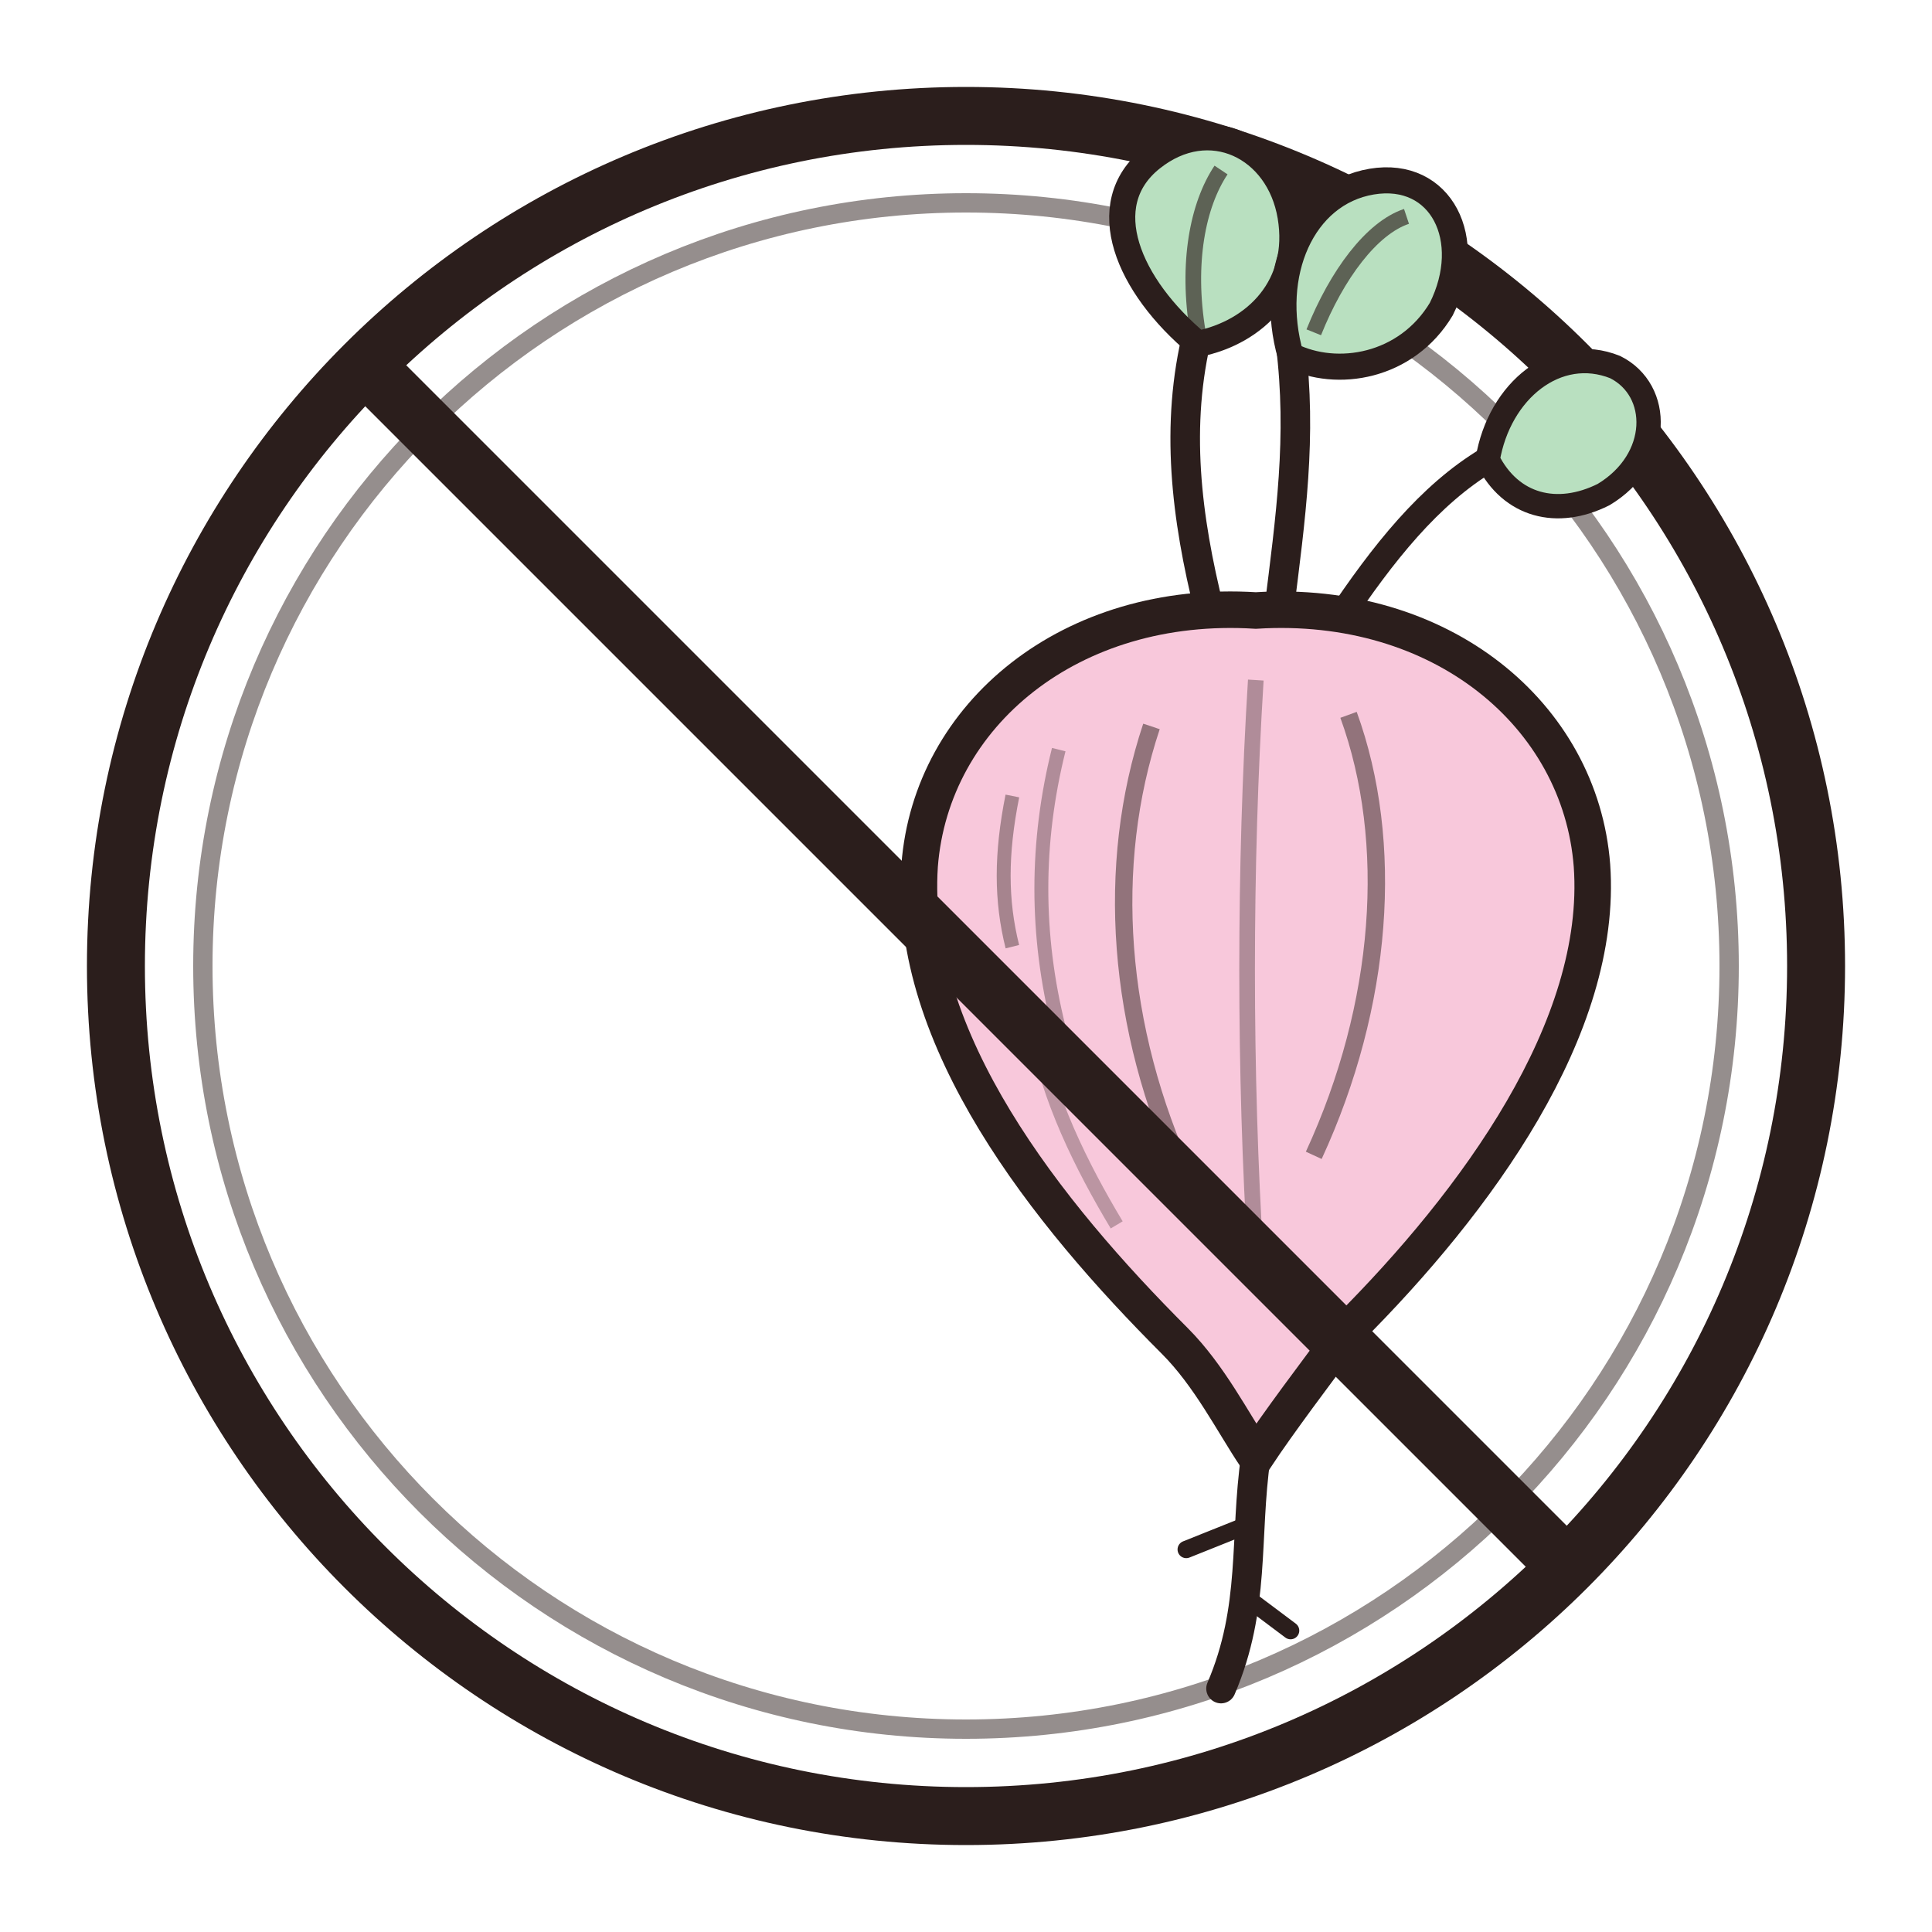
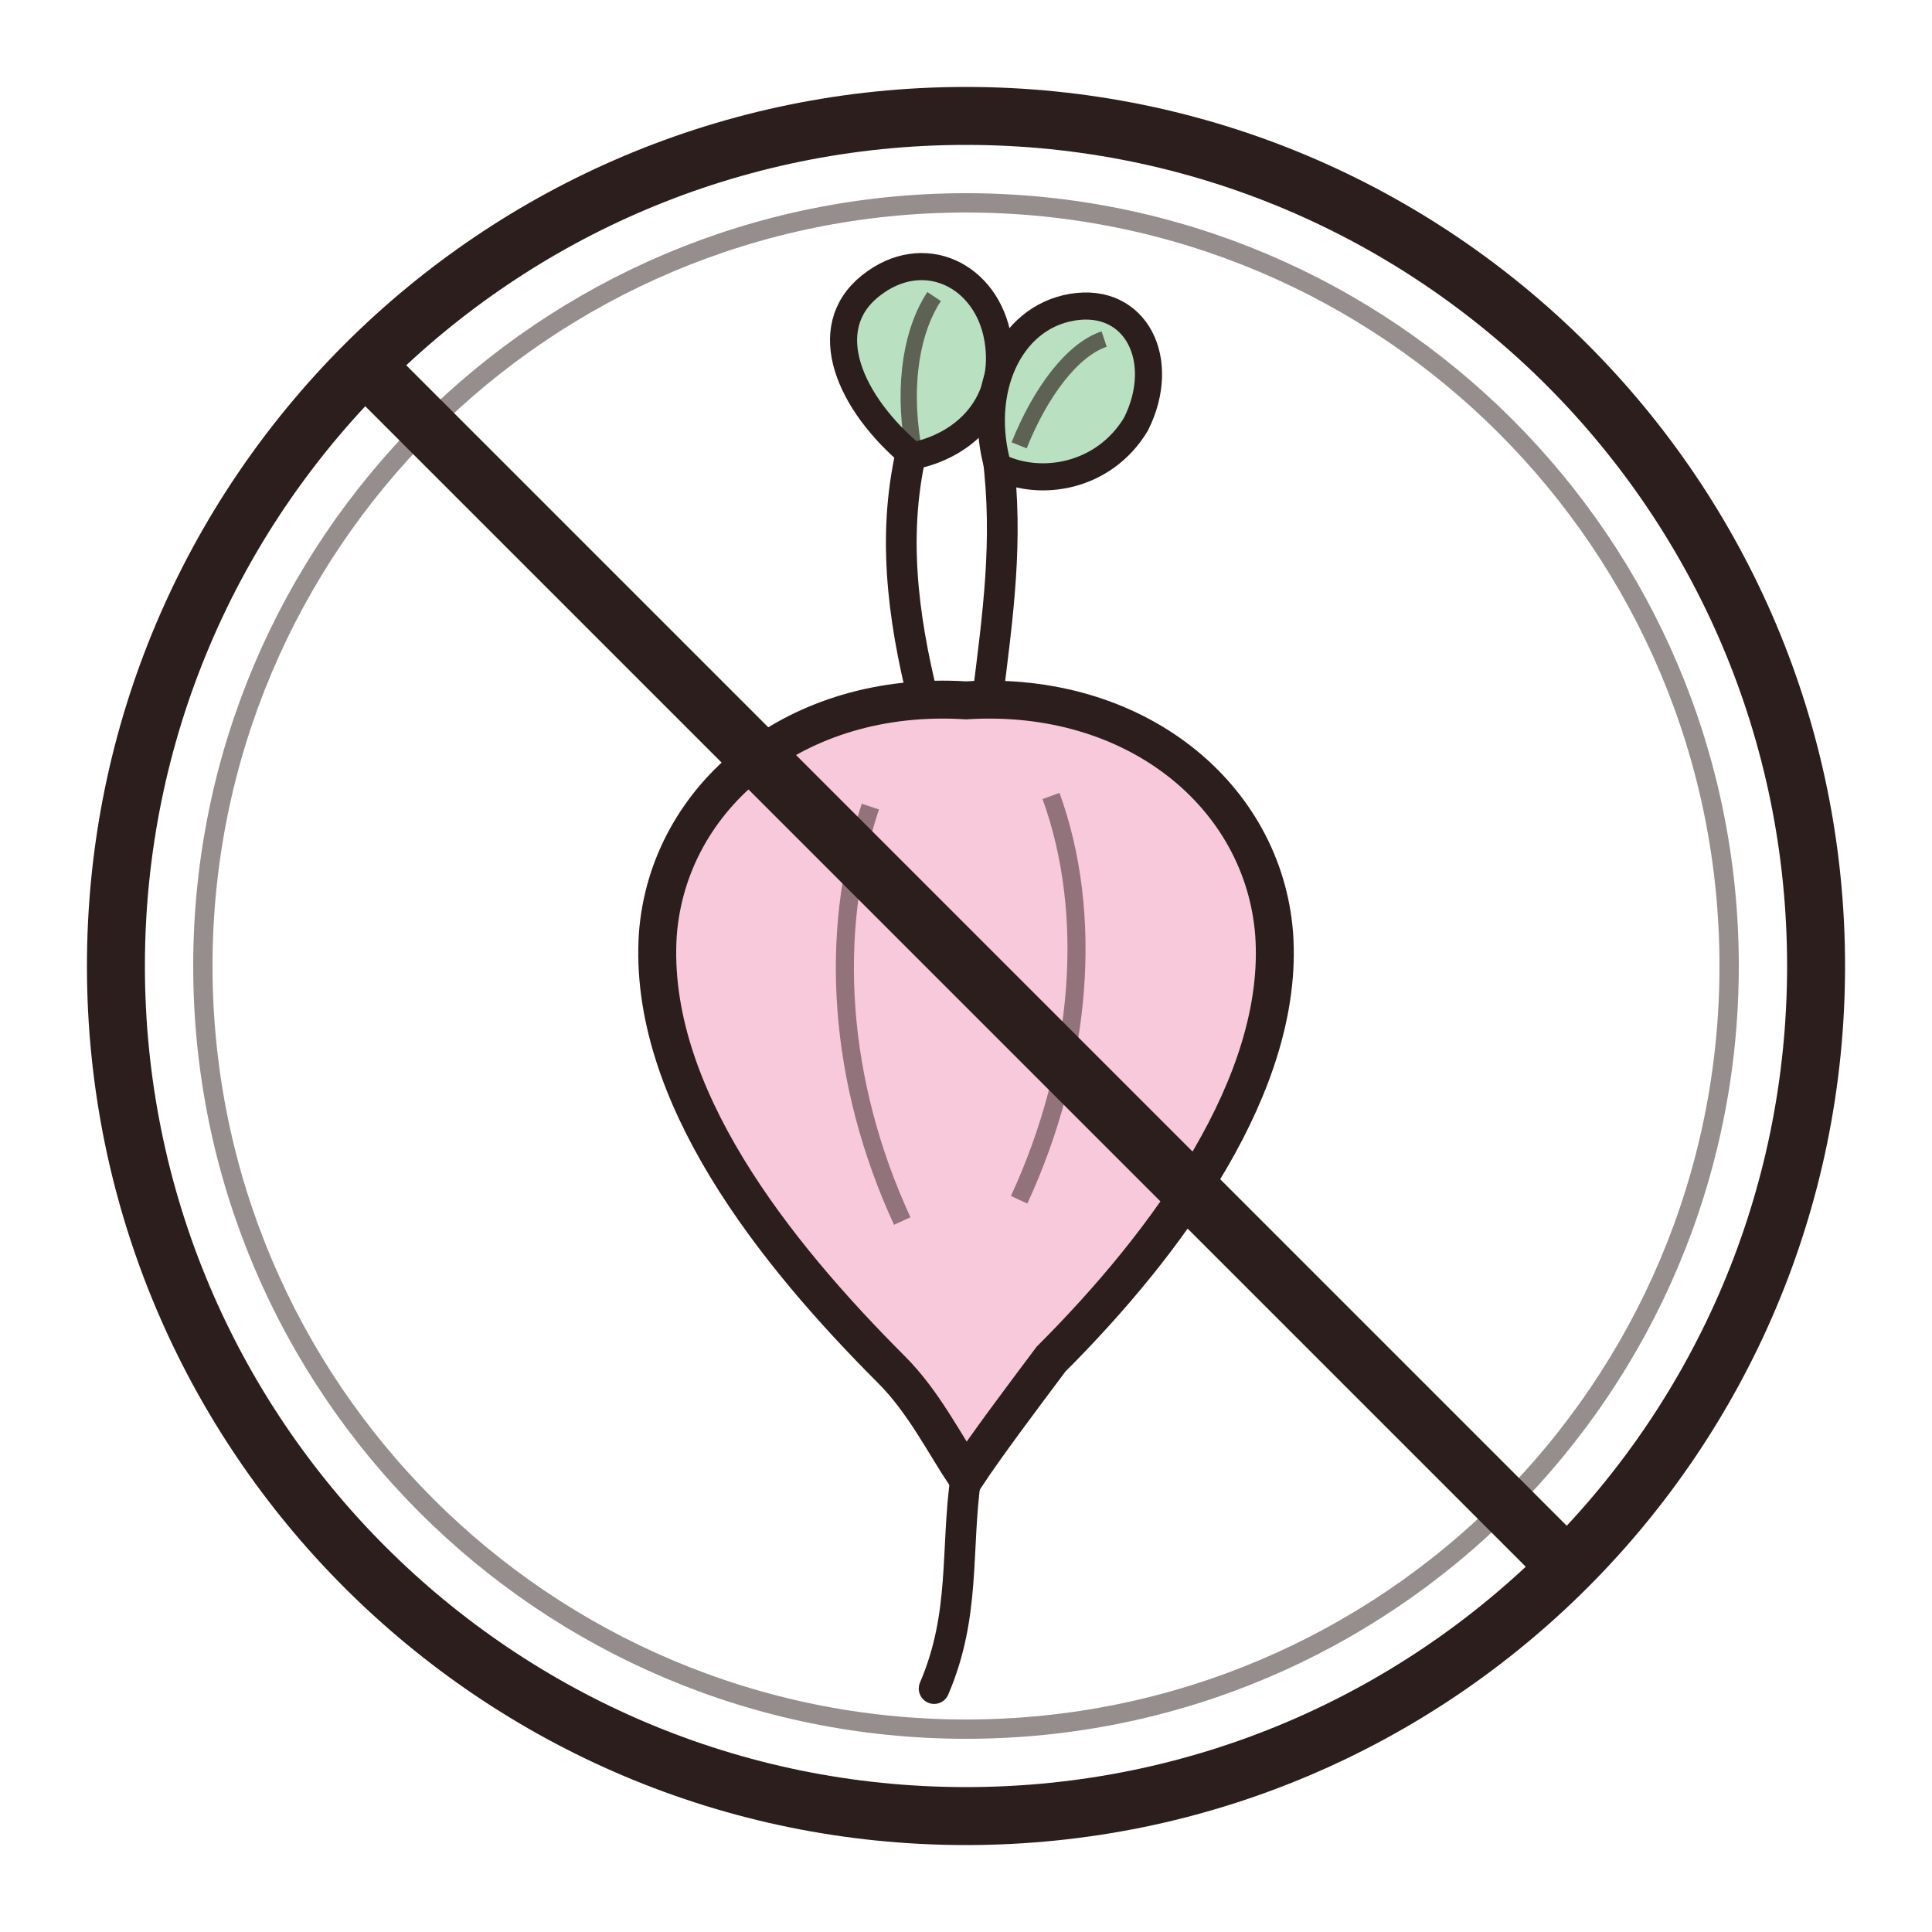
<svg xmlns="http://www.w3.org/2000/svg" viewBox="22 22 100 100" width="110" height="110" fill="none">
  <circle cx="72" cy="72" r="44" stroke="#2B1E1C" stroke-width="3" fill="none" />
  <circle cx="72" cy="72" r="39.5" stroke="#2B1E1C" stroke-width="1" fill="none" opacity="0.5" />
-   <g transform="translate(57,32) scale(0.60)">
-     <path d="M46,36 C44,28 43,20 45,12" stroke="#2B1E1C" stroke-width="2.55" fill="none" stroke-linecap="round" />
-     <path d="M52,36 C53,28 54,21 53,13" stroke="#2B1E1C" stroke-width="2.55" fill="none" stroke-linecap="round" />
-     <path d="M57,37 C61,31 65,26 70,23" stroke="#2B1E1C" stroke-width="2.25" fill="none" stroke-linecap="round" />
-     <path d="M45,13 C39,8 36,1 41,-3 C46,-7 52,-4 53,2 C54,8 50,12 45,13 Z" fill="#B9E0C0" stroke="#2B1E1C" stroke-width="2.25" />
-     <path d="M45,12 C44,6 45,1 47,-2" stroke="#2B1E1C" stroke-width="1.35" fill="none" opacity="0.65" />
-     <path d="M53,14 C51,7 54,0 60,-1 C66,-2 69,4 66,10 C63,15 57,16 53,14 Z" fill="#B9E0C0" stroke="#2B1E1C" stroke-width="2.25" />
-     <path d="M55,12 C57,7 60,3 63,2" stroke="#2B1E1C" stroke-width="1.35" fill="none" opacity="0.65" />
-     <path d="M70,23 C71,17 76,13 81,15 C85,17 85,23 80,26 C76,28 72,27 70,23 Z" fill="#B9E0C0" stroke="#2B1E1C" stroke-width="2.1" />
-     <path d="M50,36 C34,35 22,45 21,58 C20,73 32,88 43,99 C46,102 48,106 50,109 C52,106 55,102 58,98 C69,87 80,72 79,58 C78,45 66,35 50,36 Z" fill="#F8C8DB" stroke="#2B1E1C" stroke-width="3.15" />
-     <path d="M41,46 C37,58 38,72 44,85" stroke="#2B1E1C" stroke-width="1.5" fill="none" opacity="0.5" />
-     <path d="M58,45 C62,56 61,70 55,83" stroke="#2B1E1C" stroke-width="1.5" fill="none" opacity="0.5" />
-     <path d="M50,42 C49,58 49,76 50,92" stroke="#2B1E1C" stroke-width="1.35" fill="none" opacity="0.35" />
-     <path d="M29,52 C28,57 28,61 29,65" stroke="#2B1E1C" stroke-width="1.2" fill="none" opacity="0.4" />
-     <path d="M33,48 C31,56 31,64 33,72" stroke="#2B1E1C" stroke-width="1.2" fill="none" opacity="0.35" />
-     <path d="M31,72 C32,78 35,84 38,89" stroke="#2B1E1C" stroke-width="1.2" fill="none" opacity="0.3" />
-     <path d="M50,109 C49,116 50,122 47,129" stroke="#2B1E1C" stroke-width="2.55" fill="none" stroke-linecap="round" />
-     <path d="M49,115 L44,117" stroke="#2B1E1C" stroke-width="1.5" stroke-linecap="round" />
-     <path d="M49,121 L53,124" stroke="#2B1E1C" stroke-width="1.5" stroke-linecap="round" />
+   <g transform="translate(44.5,38.45) scale(0.55)">
+     <path d="M46,36 C44,28 43,20 45,12" stroke="#2B1E1C" stroke-width="2.89" fill="none" stroke-linecap="round" />
+     <path d="M52,36 C53,28 54,21 53,13" stroke="#2B1E1C" stroke-width="2.89" fill="none" stroke-linecap="round" />
+     <path d="M45,13 C39,8 36,1 41,-3 C46,-7 52,-4 53,2 C54,8 50,12 45,13 Z" fill="#B9E0C0" stroke="#2B1E1C" stroke-width="2.55" />
+     <path d="M45,12 C44,6 45,1 47,-2" stroke="#2B1E1C" stroke-width="1.53" fill="none" opacity="0.65" />
+     <path d="M53,14 C51,7 54,0 60,-1 C66,-2 69,4 66,10 C63,15 57,16 53,14 Z" fill="#B9E0C0" stroke="#2B1E1C" stroke-width="2.55" />
+     <path d="M55,12 C57,7 60,3 63,2" stroke="#2B1E1C" stroke-width="1.53" fill="none" opacity="0.65" />
+     <path d="M50,36 C34,35 22,45 21,58 C20,73 32,88 43,99 C46,102 48,106 50,109 C52,106 55,102 58,98 C69,87 80,72 79,58 C78,45 66,35 50,36 Z" fill="#F8C8DB" stroke="#2B1E1C" stroke-width="3.57" />
+     <path d="M41,46 C37,58 38,72 44,85" stroke="#2B1E1C" stroke-width="1.7" fill="none" opacity="0.5" />
+     <path d="M58,45 C62,56 61,70 55,83" stroke="#2B1E1C" stroke-width="1.7" fill="none" opacity="0.5" />
+     <path d="M50,109 C49,116 50,122 47,129" stroke="#2B1E1C" stroke-width="2.89" fill="none" stroke-linecap="round" />
  </g>
  <path d="M41,41 L103,103" stroke="#2B1E1C" stroke-width="3" stroke-linecap="round" />
</svg>
